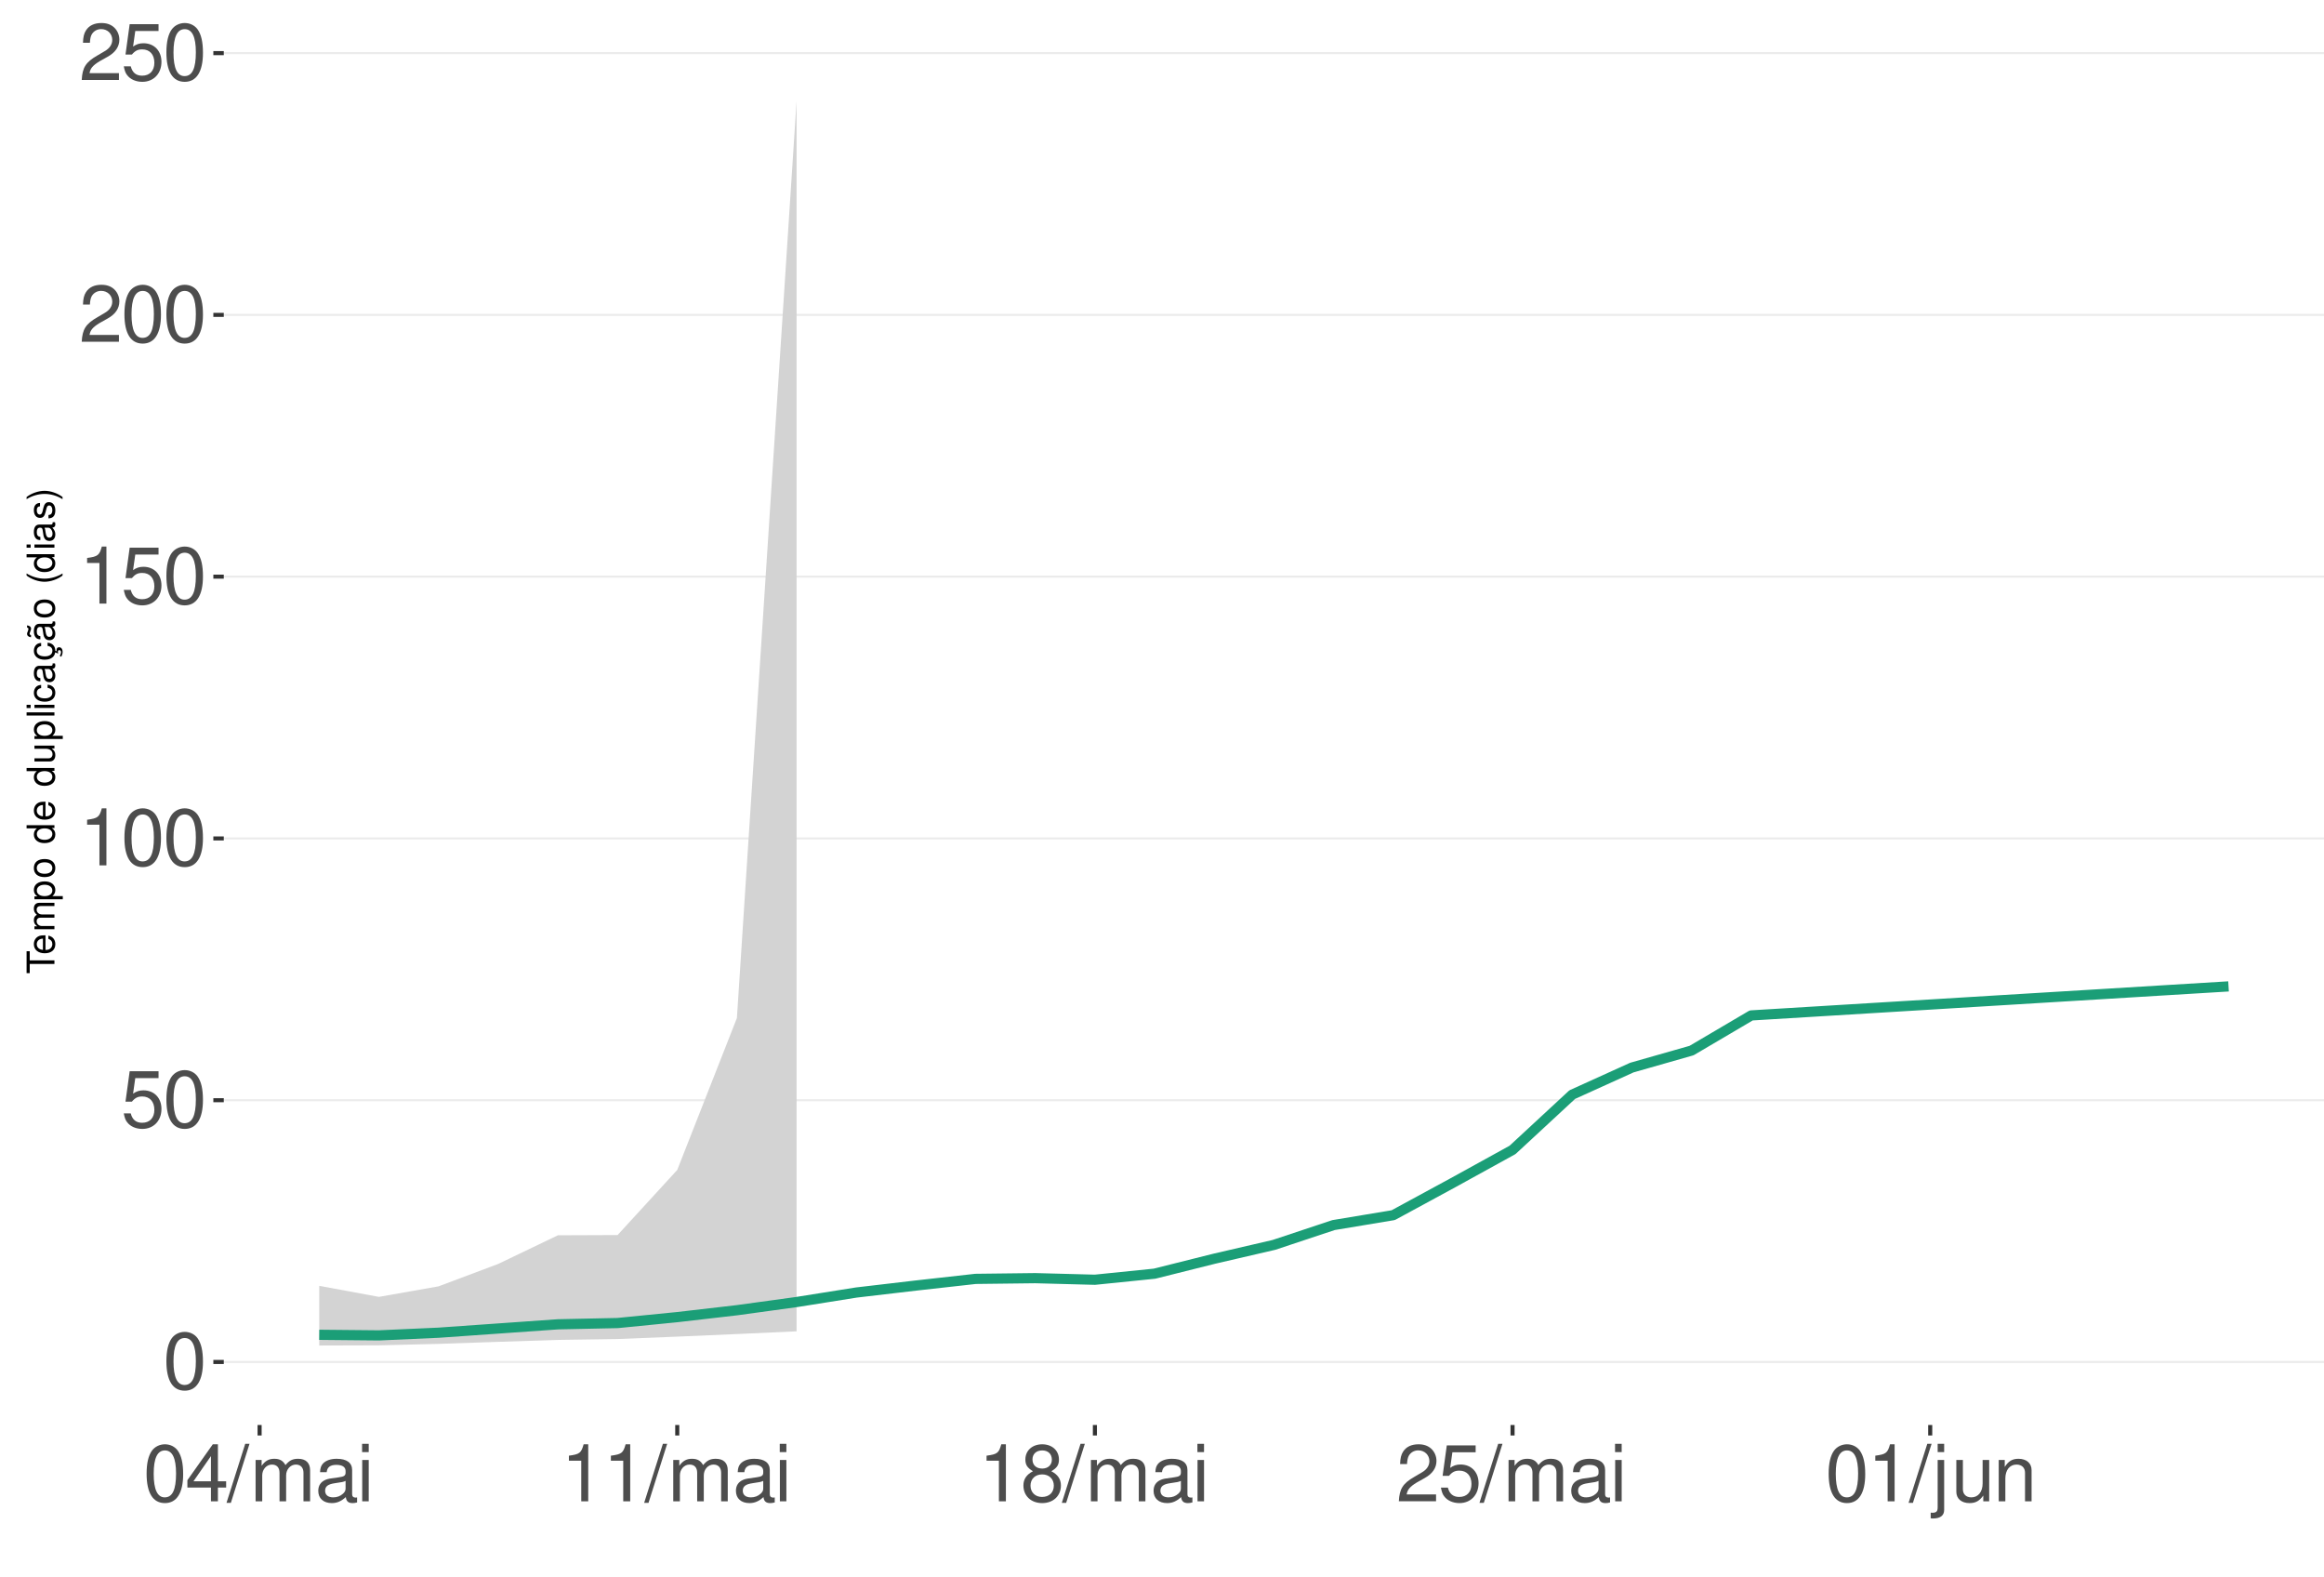
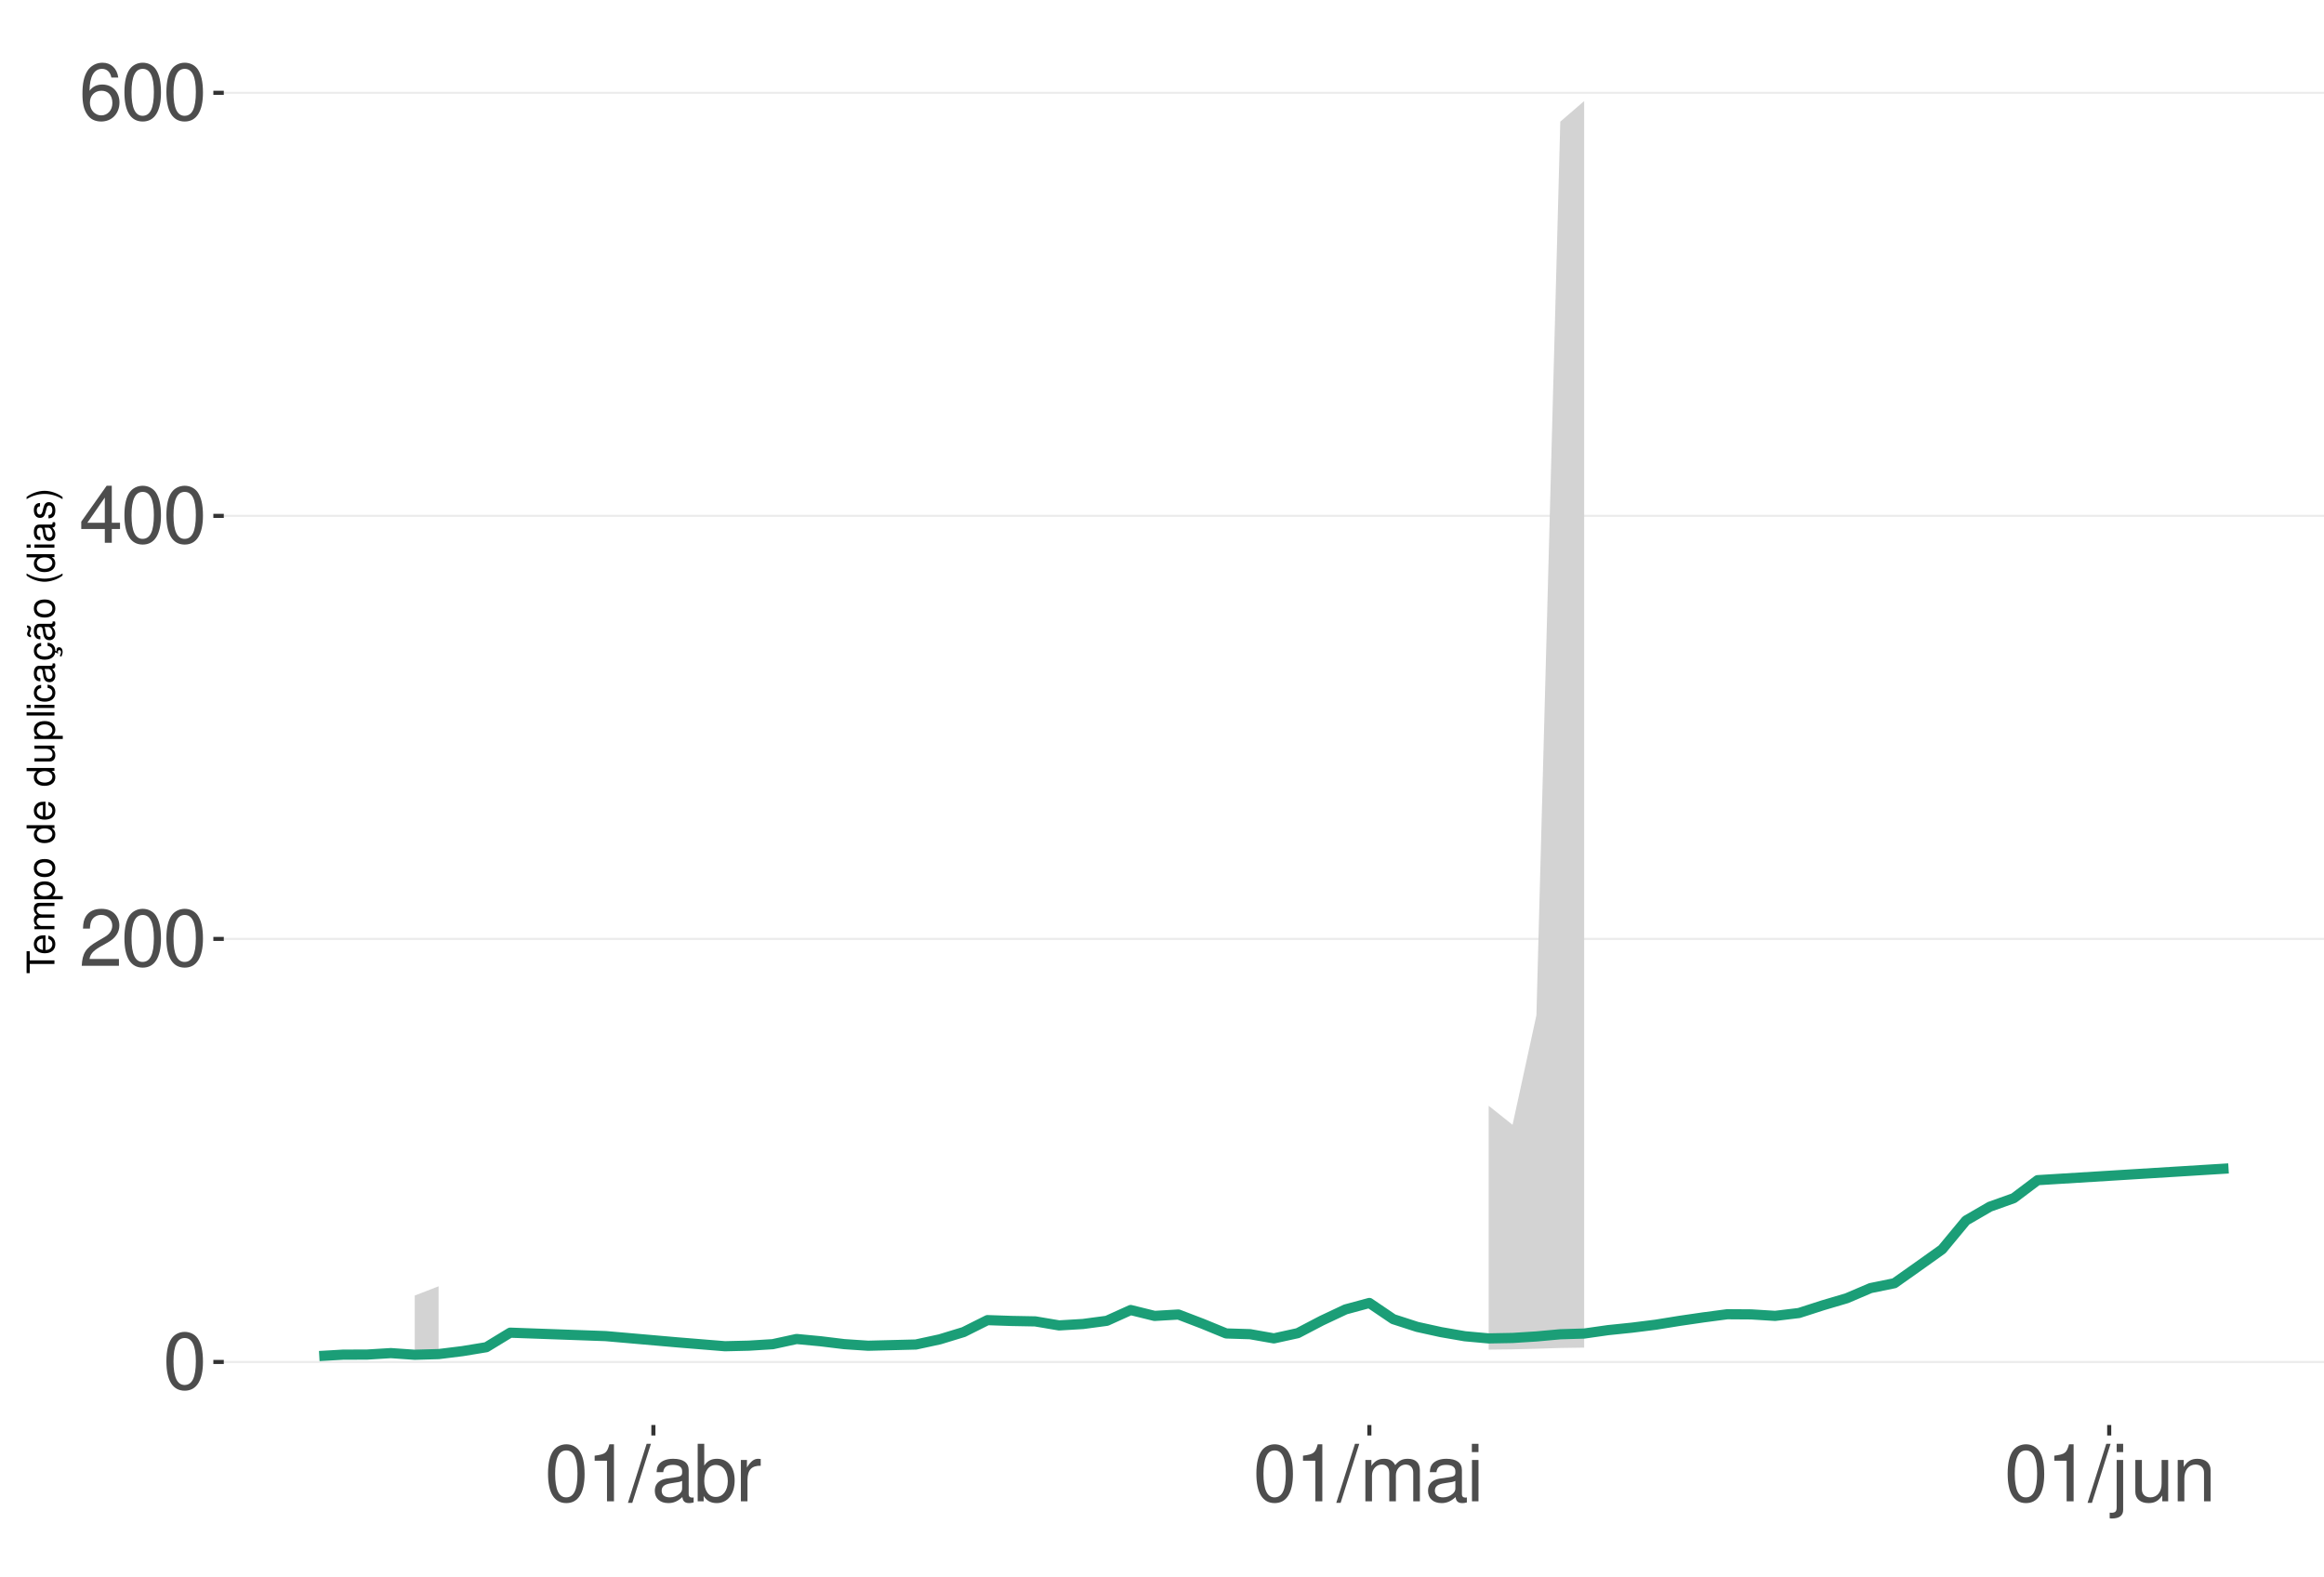
<svg xmlns="http://www.w3.org/2000/svg" xmlns:xlink="http://www.w3.org/1999/xlink" width="609pt" height="413pt" viewBox="0 0 609 413" version="1.1">
  <defs>
    <g>
      <symbol overflow="visible" id="glyph0-0">
        <path style="stroke:none;" d="" />
      </symbol>
      <symbol overflow="visible" id="glyph0-1">
        <path style="stroke:none;" d="M 5.688 -14.938 C 4.312 -14.938 3.078 -14.312 2.312 -13.297 C 1.359 -11.984 0.891 -10 0.891 -7.234 C 0.891 -2.188 2.547 0.469 5.688 0.469 C 8.781 0.469 10.469 -2.188 10.469 -7.109 C 10.469 -10 10.016 -11.938 9.047 -13.297 C 8.281 -14.328 7.062 -14.938 5.688 -14.938 Z M 5.688 -13.328 C 7.641 -13.328 8.609 -11.312 8.609 -7.266 C 8.609 -3.016 7.656 -1.031 5.641 -1.031 C 3.719 -1.031 2.75 -3.094 2.75 -7.203 C 2.75 -11.312 3.719 -13.328 5.688 -13.328 Z M 5.688 -13.328 " />
      </symbol>
      <symbol overflow="visible" id="glyph0-2">
-         <path style="stroke:none;" d="M 9.828 -14.641 L 2.266 -14.641 L 1.172 -6.672 L 2.844 -6.672 C 3.703 -7.688 4.406 -8.031 5.562 -8.031 C 7.516 -8.031 8.734 -6.688 8.734 -4.531 C 8.734 -2.422 7.516 -1.141 5.531 -1.141 C 3.953 -1.141 2.969 -1.938 2.547 -3.594 L 0.719 -3.594 C 0.969 -2.391 1.172 -1.812 1.609 -1.281 C 2.438 -0.172 3.922 0.469 5.578 0.469 C 8.531 0.469 10.594 -1.672 10.594 -4.766 C 10.594 -7.656 8.672 -9.641 5.859 -9.641 C 4.828 -9.641 4 -9.375 3.156 -8.766 L 3.734 -12.844 L 9.828 -12.844 Z M 9.828 -14.641 " />
+         <path style="stroke:none;" d="M 10.453 -1.797 L 2.75 -1.797 C 2.938 -3.031 3.594 -3.828 5.391 -4.922 L 7.453 -6.078 C 9.5 -7.203 10.562 -8.734 10.562 -10.578 C 10.562 -11.812 10.062 -12.969 9.188 -13.781 C 8.328 -14.562 7.25 -14.938 5.859 -14.938 C 4 -14.938 2.625 -14.281 1.812 -13 C 1.297 -12.203 1.078 -11.281 1.031 -9.766 L 2.844 -9.766 C 2.906 -10.781 3.031 -11.375 3.281 -11.875 C 3.766 -12.781 4.703 -13.344 5.797 -13.344 C 7.453 -13.344 8.703 -12.141 8.703 -10.531 C 8.703 -9.344 8.016 -8.297 6.719 -7.562 L 4.812 -6.438 C 1.75 -4.688 0.875 -3.281 0.703 -0.016 L 10.453 -0.016 Z M 10.453 -1.797 " />
      </symbol>
      <symbol overflow="visible" id="glyph0-3">
+         <path style="stroke:none;" d="M 6.75 -3.609 L 6.75 0 L 8.578 0 L 8.578 -3.609 L 10.734 -3.609 L 10.734 -5.25 L 8.578 -5.25 L 8.578 -14.938 L 7.234 -14.938 L 0.578 -5.531 L 0.578 -3.609 Z M 6.75 -5.25 L 2.172 -5.25 L 6.75 -11.844 Z M 6.75 -5.25 " />
+       </symbol>
+       <symbol overflow="visible" id="glyph0-4">
+         <path style="stroke:none;" d="M 10.281 -11.047 C 9.938 -13.484 8.359 -14.938 6.141 -14.938 C 4.531 -14.938 3.078 -14.156 2.203 -12.812 C 1.281 -11.344 0.891 -9.516 0.891 -6.812 C 0.891 -4.297 1.234 -2.703 2.125 -1.391 C 2.906 -0.172 4.188 0.469 5.797 0.469 C 8.594 0.469 10.594 -1.609 10.594 -4.531 C 10.594 -7.266 8.734 -9.219 6.109 -9.219 C 4.672 -9.219 3.531 -8.672 2.75 -7.578 C 2.766 -11.281 3.922 -13.328 6.016 -13.328 C 7.297 -13.328 8.188 -12.5 8.469 -11.047 Z M 5.891 -7.594 C 7.641 -7.594 8.734 -6.359 8.734 -4.375 C 8.734 -2.5 7.5 -1.141 5.828 -1.141 C 4.125 -1.141 2.844 -2.562 2.844 -4.469 C 2.844 -6.328 4.094 -7.594 5.891 -7.594 Z M 5.891 -7.594 " />
+       </symbol>
+       <symbol overflow="visible" id="glyph0-5">
        <path style="stroke:none;" d="M 5.344 -10.641 L 5.344 0 L 7.172 0 L 7.172 -14.938 L 5.969 -14.938 C 5.328 -12.641 4.922 -12.328 2.109 -11.953 L 2.109 -10.641 Z M 5.344 -10.641 " />
-       </symbol>
-       <symbol overflow="visible" id="glyph0-4">
-         <path style="stroke:none;" d="M 10.453 -1.797 L 2.75 -1.797 C 2.938 -3.031 3.594 -3.828 5.391 -4.922 L 7.453 -6.078 C 9.5 -7.203 10.562 -8.734 10.562 -10.578 C 10.562 -11.812 10.062 -12.969 9.188 -13.781 C 8.328 -14.562 7.25 -14.938 5.859 -14.938 C 4 -14.938 2.625 -14.281 1.812 -13 C 1.297 -12.203 1.078 -11.281 1.031 -9.766 L 2.844 -9.766 C 2.906 -10.781 3.031 -11.375 3.281 -11.875 C 3.766 -12.781 4.703 -13.344 5.797 -13.344 C 7.453 -13.344 8.703 -12.141 8.703 -10.531 C 8.703 -9.344 8.016 -8.297 6.719 -7.562 L 4.812 -6.438 C 1.75 -4.688 0.875 -3.281 0.703 -0.016 L 10.453 -0.016 Z M 10.453 -1.797 " />
-       </symbol>
-       <symbol overflow="visible" id="glyph0-5">
-         <path style="stroke:none;" d="M 6.75 -3.609 L 6.75 0 L 8.578 0 L 8.578 -3.609 L 10.734 -3.609 L 10.734 -5.25 L 8.578 -5.25 L 8.578 -14.938 L 7.234 -14.938 L 0.578 -5.531 L 0.578 -3.609 Z M 6.75 -5.25 L 2.172 -5.25 L 6.75 -11.844 Z M 6.75 -5.25 " />
      </symbol>
      <symbol overflow="visible" id="glyph0-6">
        <path style="stroke:none;" d="M 4.734 -15.062 L -0.172 0.406 L 0.969 0.406 L 5.859 -15.062 Z M 4.734 -15.062 " />
      </symbol>
      <symbol overflow="visible" id="glyph0-7">
+         <path style="stroke:none;" d="M 11.047 -1.016 C 10.859 -0.969 10.781 -0.969 10.672 -0.969 C 10.078 -0.969 9.75 -1.281 9.75 -1.812 L 9.75 -8.188 C 9.75 -10.094 8.344 -11.141 5.688 -11.141 C 4.094 -11.141 2.828 -10.672 2.094 -9.875 C 1.594 -9.312 1.391 -8.703 1.344 -7.625 L 3.078 -7.625 C 3.219 -8.938 4 -9.547 5.625 -9.547 C 7.188 -9.547 8.031 -8.969 8.031 -7.938 L 8.031 -7.484 C 8.016 -6.734 7.641 -6.469 6.234 -6.281 C 3.797 -5.969 3.422 -5.891 2.766 -5.625 C 1.516 -5.078 0.875 -4.125 0.875 -2.734 C 0.875 -0.766 2.234 0.469 4.422 0.469 C 5.781 0.469 6.875 0 8.094 -1.109 C 8.219 0 8.766 0.469 9.875 0.469 C 10.25 0.469 10.469 0.438 11.047 0.297 Z M 8.031 -3.406 C 8.031 -2.828 7.875 -2.484 7.359 -2 C 6.656 -1.359 5.797 -1.031 4.797 -1.031 C 3.453 -1.031 2.672 -1.672 2.672 -2.766 C 2.672 -3.906 3.406 -4.484 5.266 -4.75 C 7.109 -5 7.453 -5.078 8.031 -5.344 Z M 8.031 -3.406 " />
+       </symbol>
+       <symbol overflow="visible" id="glyph0-8">
+         <path style="stroke:none;" d="M 1.109 -15.062 L 1.109 0 L 2.672 0 L 2.672 -1.391 C 3.484 -0.125 4.578 0.469 6.094 0.469 C 8.938 0.469 10.797 -1.859 10.797 -5.453 C 10.797 -8.969 9.047 -11.141 6.172 -11.141 C 4.688 -11.141 3.641 -10.578 2.828 -9.359 L 2.828 -15.062 Z M 5.844 -9.516 C 7.766 -9.516 9 -7.844 9 -5.266 C 9 -2.812 7.719 -1.141 5.844 -1.141 C 4 -1.141 2.828 -2.781 2.828 -5.328 C 2.828 -7.875 4 -9.516 5.844 -9.516 Z M 5.844 -9.516 " />
+       </symbol>
+       <symbol overflow="visible" id="glyph0-9">
+         <path style="stroke:none;" d="M 1.422 -10.828 L 1.422 0 L 3.156 0 L 3.156 -5.625 C 3.188 -8.219 4.25 -9.375 6.625 -9.312 L 6.625 -11.078 C 6.344 -11.109 6.172 -11.141 5.969 -11.141 C 4.859 -11.141 4 -10.469 3.016 -8.859 L 3.016 -10.828 Z M 1.422 -10.828 " />
+       </symbol>
+       <symbol overflow="visible" id="glyph0-10">
        <path style="stroke:none;" d="M 1.453 -10.828 L 1.453 0 L 3.188 0 L 3.188 -6.797 C 3.188 -8.359 4.312 -9.625 5.719 -9.625 C 7 -9.625 7.719 -8.844 7.719 -7.453 L 7.719 0 L 9.453 0 L 9.453 -6.797 C 9.453 -8.359 10.594 -9.625 12 -9.625 C 13.266 -9.625 14 -8.812 14 -7.453 L 14 0 L 15.734 0 L 15.734 -8.125 C 15.734 -10.062 14.625 -11.141 12.594 -11.141 C 11.156 -11.141 10.281 -10.703 9.281 -9.484 C 8.641 -10.641 7.766 -11.141 6.359 -11.141 C 4.922 -11.141 3.953 -10.594 3.031 -9.297 L 3.031 -10.828 Z M 1.453 -10.828 " />
      </symbol>
-       <symbol overflow="visible" id="glyph0-8">
-         <path style="stroke:none;" d="M 11.047 -1.016 C 10.859 -0.969 10.781 -0.969 10.672 -0.969 C 10.078 -0.969 9.75 -1.281 9.75 -1.812 L 9.75 -8.188 C 9.75 -10.094 8.344 -11.141 5.688 -11.141 C 4.094 -11.141 2.828 -10.672 2.094 -9.875 C 1.594 -9.312 1.391 -8.703 1.344 -7.625 L 3.078 -7.625 C 3.219 -8.938 4 -9.547 5.625 -9.547 C 7.188 -9.547 8.031 -8.969 8.031 -7.938 L 8.031 -7.484 C 8.016 -6.734 7.641 -6.469 6.234 -6.281 C 3.797 -5.969 3.422 -5.891 2.766 -5.625 C 1.516 -5.078 0.875 -4.125 0.875 -2.734 C 0.875 -0.766 2.234 0.469 4.422 0.469 C 5.781 0.469 6.875 0 8.094 -1.109 C 8.219 0 8.766 0.469 9.875 0.469 C 10.25 0.469 10.469 0.438 11.047 0.297 Z M 8.031 -3.406 C 8.031 -2.828 7.875 -2.484 7.359 -2 C 6.656 -1.359 5.797 -1.031 4.797 -1.031 C 3.453 -1.031 2.672 -1.672 2.672 -2.766 C 2.672 -3.906 3.406 -4.484 5.266 -4.75 C 7.109 -5 7.453 -5.078 8.031 -5.344 Z M 8.031 -3.406 " />
-       </symbol>
-       <symbol overflow="visible" id="glyph0-9">
+       <symbol overflow="visible" id="glyph0-11">
        <path style="stroke:none;" d="M 3.094 -10.828 L 1.391 -10.828 L 1.391 0 L 3.094 0 Z M 3.094 -15.062 L 1.359 -15.062 L 1.359 -12.891 L 3.094 -12.891 Z M 3.094 -15.062 " />
      </symbol>
-       <symbol overflow="visible" id="glyph0-10">
-         <path style="stroke:none;" d="M 8.078 -7.875 C 9.609 -8.797 10.078 -9.547 10.078 -10.953 C 10.078 -13.297 8.281 -14.938 5.688 -14.938 C 3.094 -14.938 1.281 -13.297 1.281 -10.969 C 1.281 -9.547 1.75 -8.812 3.266 -7.875 C 1.594 -7.016 0.766 -5.797 0.766 -4.156 C 0.766 -1.422 2.766 0.469 5.688 0.469 C 8.578 0.469 10.594 -1.422 10.594 -4.156 C 10.594 -5.797 9.766 -7.016 8.078 -7.875 Z M 5.688 -13.328 C 7.234 -13.328 8.219 -12.391 8.219 -10.906 C 8.219 -9.5 7.203 -8.578 5.688 -8.578 C 4.125 -8.578 3.141 -9.5 3.141 -10.953 C 3.141 -12.391 4.125 -13.328 5.688 -13.328 Z M 5.688 -7.047 C 7.5 -7.047 8.734 -5.844 8.734 -4.109 C 8.734 -2.312 7.516 -1.141 5.641 -1.141 C 3.859 -1.141 2.625 -2.359 2.625 -4.094 C 2.625 -5.859 3.844 -7.047 5.688 -7.047 Z M 5.688 -7.047 " />
-       </symbol>
-       <symbol overflow="visible" id="glyph0-11">
+       <symbol overflow="visible" id="glyph0-12">
        <path style="stroke:none;" d="M 1.453 -10.828 L 1.453 1.562 C 1.453 2.641 1.109 3 0.047 3 C -0.078 3 -0.141 3 -0.375 2.969 L -0.375 4.438 C -0.172 4.484 -0.062 4.5 0.203 4.5 C 2.141 4.5 3.156 3.734 3.156 2.25 L 3.156 -10.828 Z M 3.156 -15.062 L 1.453 -15.062 L 1.453 -12.891 L 3.156 -12.891 Z M 3.156 -15.062 " />
      </symbol>
-       <symbol overflow="visible" id="glyph0-12">
+       <symbol overflow="visible" id="glyph0-13">
        <path style="stroke:none;" d="M 9.953 0 L 9.953 -10.828 L 8.234 -10.828 L 8.234 -4.688 C 8.234 -2.484 7.078 -1.031 5.281 -1.031 C 3.922 -1.031 3.062 -1.859 3.062 -3.156 L 3.062 -10.828 L 1.344 -10.828 L 1.344 -2.484 C 1.344 -0.688 2.688 0.469 4.797 0.469 C 6.375 0.469 7.391 -0.078 8.406 -1.516 L 8.406 0 Z M 9.953 0 " />
      </symbol>
-       <symbol overflow="visible" id="glyph0-13">
+       <symbol overflow="visible" id="glyph0-14">
        <path style="stroke:none;" d="M 1.453 -10.828 L 1.453 0 L 3.188 0 L 3.188 -5.969 C 3.188 -8.188 4.344 -9.625 6.109 -9.625 C 7.484 -9.625 8.344 -8.797 8.344 -7.5 L 8.344 0 L 10.062 0 L 10.062 -8.188 C 10.062 -9.984 8.719 -11.141 6.625 -11.141 C 5.016 -11.141 3.984 -10.516 3.031 -9 L 3.031 -10.828 Z M 1.453 -10.828 " />
      </symbol>
      <symbol overflow="visible" id="glyph1-0">
        <path style="stroke:none;" d="" />
      </symbol>
      <symbol overflow="visible" id="glyph1-1">
        <path style="stroke:none;" d="M -6.469 -3.547 L -6.469 -5.938 L -7.297 -5.938 L -7.297 -0.203 L -6.469 -0.203 L -6.469 -2.609 L 0 -2.609 L 0 -3.547 Z M -6.469 -3.547 " />
      </symbol>
      <symbol overflow="visible" id="glyph1-2">
        <path style="stroke:none;" d="M -2.344 -5.125 C -3.141 -5.125 -3.625 -5.062 -4.016 -4.922 C -4.875 -4.578 -5.391 -3.781 -5.391 -2.797 C -5.391 -1.344 -4.281 -0.406 -2.547 -0.406 C -0.812 -0.406 0.234 -1.297 0.234 -2.781 C 0.234 -3.984 -0.453 -4.812 -1.594 -5.016 L -1.594 -4.188 C -0.906 -3.953 -0.547 -3.484 -0.547 -2.812 C -0.547 -2.281 -0.781 -1.828 -1.219 -1.547 C -1.516 -1.344 -1.812 -1.281 -2.344 -1.266 Z M -3.016 -1.297 C -3.984 -1.359 -4.625 -1.953 -4.625 -2.797 C -4.625 -3.641 -3.953 -4.234 -3.016 -4.234 Z M -3.016 -1.297 " />
      </symbol>
      <symbol overflow="visible" id="glyph1-3">
        <path style="stroke:none;" d="M -5.234 -0.703 L 0 -0.703 L 0 -1.547 L -3.297 -1.547 C -4.047 -1.547 -4.656 -2.094 -4.656 -2.766 C -4.656 -3.391 -4.281 -3.734 -3.609 -3.734 L 0 -3.734 L 0 -4.578 L -3.297 -4.578 C -4.047 -4.578 -4.656 -5.125 -4.656 -5.812 C -4.656 -6.422 -4.266 -6.781 -3.609 -6.781 L 0 -6.781 L 0 -7.625 L -3.938 -7.625 C -4.875 -7.625 -5.391 -7.078 -5.391 -6.094 C -5.391 -5.406 -5.188 -4.984 -4.594 -4.484 C -5.156 -4.188 -5.391 -3.766 -5.391 -3.078 C -5.391 -2.375 -5.125 -1.906 -4.5 -1.469 L -5.234 -1.469 Z M -5.234 -0.703 " />
      </symbol>
      <symbol overflow="visible" id="glyph1-4">
        <path style="stroke:none;" d="M 2.188 -0.547 L 2.188 -1.375 L -0.547 -1.375 C -0.016 -1.812 0.234 -2.312 0.234 -2.984 C 0.234 -4.344 -0.859 -5.234 -2.531 -5.234 C -4.297 -5.234 -5.391 -4.375 -5.391 -2.984 C -5.391 -2.266 -5.062 -1.703 -4.453 -1.312 L -5.234 -1.312 L -5.234 -0.547 Z M -4.609 -2.844 C -4.609 -3.766 -3.797 -4.359 -2.547 -4.359 C -1.359 -4.359 -0.547 -3.75 -0.547 -2.844 C -0.547 -1.953 -1.344 -1.375 -2.578 -1.375 C -3.812 -1.375 -4.609 -1.953 -4.609 -2.844 Z M -4.609 -2.844 " />
      </symbol>
      <symbol overflow="visible" id="glyph1-5">
        <path style="stroke:none;" d="M -5.391 -2.719 C -5.391 -1.234 -4.344 -0.359 -2.578 -0.359 C -0.812 -0.359 0.234 -1.234 0.234 -2.734 C 0.234 -4.203 -0.812 -5.094 -2.547 -5.094 C -4.359 -5.094 -5.391 -4.234 -5.391 -2.719 Z M -4.625 -2.734 C -4.625 -3.672 -3.844 -4.234 -2.547 -4.234 C -1.312 -4.234 -0.547 -3.656 -0.547 -2.734 C -0.547 -1.797 -1.312 -1.234 -2.578 -1.234 C -3.844 -1.234 -4.625 -1.797 -4.625 -2.734 Z M -4.625 -2.734 " />
      </symbol>
      <symbol overflow="visible" id="glyph1-6">
        <path style="stroke:none;" d="" />
      </symbol>
      <symbol overflow="visible" id="glyph1-7">
        <path style="stroke:none;" d="M -7.297 -4.953 L -7.297 -4.125 L -4.578 -4.125 C -5.109 -3.766 -5.391 -3.203 -5.391 -2.516 C -5.391 -1.156 -4.297 -0.266 -2.625 -0.266 C -0.859 -0.266 0.234 -1.125 0.234 -2.547 C 0.234 -3.266 -0.047 -3.766 -0.688 -4.203 L 0 -4.203 L 0 -4.953 Z M -4.609 -2.656 C -4.609 -3.547 -3.812 -4.125 -2.562 -4.125 C -1.344 -4.125 -0.547 -3.547 -0.547 -2.656 C -0.547 -1.734 -1.359 -1.125 -2.578 -1.125 C -3.797 -1.125 -4.609 -1.734 -4.609 -2.656 Z M -4.609 -2.656 " />
      </symbol>
      <symbol overflow="visible" id="glyph1-8">
        <path style="stroke:none;" d="M 0 -4.812 L -5.234 -4.812 L -5.234 -3.984 L -2.266 -3.984 C -1.203 -3.984 -0.5 -3.438 -0.5 -2.562 C -0.5 -1.906 -0.906 -1.484 -1.531 -1.484 L -5.234 -1.484 L -5.234 -0.656 L -1.203 -0.656 C -0.328 -0.656 0.234 -1.297 0.234 -2.312 C 0.234 -3.094 -0.047 -3.578 -0.734 -4.062 L 0 -4.062 Z M 0 -4.812 " />
      </symbol>
      <symbol overflow="visible" id="glyph1-9">
        <path style="stroke:none;" d="M -7.297 -1.516 L -7.297 -0.688 L 0 -0.688 L 0 -1.516 Z M -7.297 -1.516 " />
      </symbol>
      <symbol overflow="visible" id="glyph1-10">
        <path style="stroke:none;" d="M -5.234 -1.5 L -5.234 -0.672 L 0 -0.672 L 0 -1.5 Z M -7.297 -1.5 L -7.297 -0.656 L -6.234 -0.656 L -6.234 -1.5 Z M -7.297 -1.5 " />
      </symbol>
      <symbol overflow="visible" id="glyph1-11">
        <path style="stroke:none;" d="M -3.484 -4.703 C -3.984 -4.672 -4.312 -4.562 -4.609 -4.359 C -5.094 -4 -5.391 -3.375 -5.391 -2.641 C -5.391 -1.219 -4.266 -0.312 -2.531 -0.312 C -0.844 -0.312 0.234 -1.203 0.234 -2.625 C 0.234 -3.875 -0.516 -4.672 -1.797 -4.766 L -1.797 -3.938 C -0.953 -3.797 -0.547 -3.359 -0.547 -2.656 C -0.547 -1.734 -1.297 -1.188 -2.531 -1.188 C -3.844 -1.188 -4.625 -1.719 -4.625 -2.625 C -4.625 -3.328 -4.203 -3.766 -3.484 -3.875 Z M -3.484 -4.703 " />
      </symbol>
      <symbol overflow="visible" id="glyph1-12">
        <path style="stroke:none;" d="M -0.484 -5.344 C -0.469 -5.266 -0.469 -5.219 -0.469 -5.172 C -0.469 -4.875 -0.625 -4.719 -0.875 -4.719 L -3.953 -4.719 C -4.891 -4.719 -5.391 -4.047 -5.391 -2.75 C -5.391 -1.984 -5.172 -1.375 -4.781 -1.016 C -4.516 -0.766 -4.203 -0.672 -3.688 -0.656 L -3.688 -1.484 C -4.328 -1.562 -4.625 -1.938 -4.625 -2.719 C -4.625 -3.484 -4.344 -3.891 -3.844 -3.891 L -3.625 -3.891 C -3.266 -3.875 -3.125 -3.703 -3.047 -3.016 C -2.891 -1.844 -2.844 -1.656 -2.719 -1.344 C -2.453 -0.734 -2 -0.422 -1.312 -0.422 C -0.375 -0.422 0.234 -1.078 0.234 -2.141 C 0.234 -2.797 0 -3.328 -0.547 -3.922 C 0 -3.984 0.234 -4.234 0.234 -4.781 C 0.234 -4.953 0.203 -5.062 0.141 -5.344 Z M -1.656 -3.891 C -1.375 -3.891 -1.203 -3.812 -0.969 -3.562 C -0.656 -3.219 -0.5 -2.812 -0.5 -2.312 C -0.5 -1.672 -0.812 -1.297 -1.344 -1.297 C -1.891 -1.297 -2.172 -1.656 -2.297 -2.547 C -2.422 -3.438 -2.453 -3.609 -2.594 -3.891 Z M -1.656 -3.891 " />
      </symbol>
      <symbol overflow="visible" id="glyph1-13">
        <path style="stroke:none;" d="M 0.234 -2.641 C 0.234 -3.875 -0.547 -4.703 -1.797 -4.766 L -1.797 -3.938 C -0.953 -3.797 -0.531 -3.359 -0.531 -2.656 C -0.531 -1.734 -1.281 -1.188 -2.516 -1.188 C -3.844 -1.188 -4.625 -1.719 -4.625 -2.625 C -4.625 -3.328 -4.203 -3.766 -3.484 -3.875 L -3.484 -4.703 C -3.984 -4.672 -4.312 -4.562 -4.609 -4.359 C -5.094 -4 -5.391 -3.375 -5.391 -2.641 C -5.391 -1.219 -4.266 -0.312 -2.531 -0.312 C -1.469 -0.312 -0.625 -0.672 -0.156 -1.312 C 0.047 -1.594 0.125 -1.812 0.203 -2.25 L 0.922 -1.938 L 0.984 -2.062 C 0.938 -2.188 0.906 -2.25 0.906 -2.375 C 0.906 -2.656 1.047 -2.828 1.281 -2.828 C 1.547 -2.828 1.734 -2.594 1.734 -2.297 C 1.734 -2.031 1.672 -1.844 1.438 -1.406 L 1.406 -1.312 L 1.812 -1.094 C 2.078 -1.75 2.141 -1.953 2.141 -2.344 C 2.141 -3.109 1.781 -3.578 1.203 -3.578 C 0.781 -3.578 0.547 -3.297 0.547 -2.797 C 0.547 -2.703 0.547 -2.641 0.562 -2.516 Z M 0.234 -2.641 " />
      </symbol>
      <symbol overflow="visible" id="glyph1-14">
        <path style="stroke:none;" d="M -0.484 -5.344 C -0.469 -5.266 -0.469 -5.219 -0.469 -5.172 C -0.469 -4.875 -0.625 -4.719 -0.875 -4.719 L -3.953 -4.719 C -4.891 -4.719 -5.391 -4.047 -5.391 -2.75 C -5.391 -1.984 -5.172 -1.375 -4.781 -1.016 C -4.516 -0.766 -4.203 -0.672 -3.688 -0.656 L -3.688 -1.484 C -4.328 -1.562 -4.625 -1.938 -4.625 -2.719 C -4.625 -3.484 -4.344 -3.891 -3.844 -3.891 L -3.625 -3.891 C -3.266 -3.875 -3.125 -3.703 -3.047 -3.016 C -2.891 -1.844 -2.844 -1.656 -2.719 -1.344 C -2.453 -0.734 -2 -0.422 -1.312 -0.422 C -0.375 -0.422 0.234 -1.078 0.234 -2.141 C 0.234 -2.797 0 -3.328 -0.547 -3.922 C 0 -3.984 0.234 -4.234 0.234 -4.781 C 0.234 -4.953 0.203 -5.062 0.141 -5.344 Z M -1.656 -3.891 C -1.375 -3.891 -1.203 -3.812 -0.969 -3.562 C -0.656 -3.219 -0.5 -2.812 -0.5 -2.312 C -0.5 -1.672 -0.812 -1.297 -1.344 -1.297 C -1.891 -1.297 -2.172 -1.656 -2.297 -2.547 C -2.422 -3.438 -2.453 -3.609 -2.594 -3.891 Z M -7.172 -3.75 C -6.922 -3.672 -6.812 -3.547 -6.812 -3.375 C -6.812 -3.25 -6.875 -2.984 -6.984 -2.734 C -7.156 -2.312 -7.172 -2.25 -7.172 -2.047 C -7.172 -1.594 -6.797 -1.297 -6.141 -1.188 L -6.141 -1.766 C -6.375 -1.812 -6.5 -1.938 -6.5 -2.094 C -6.5 -2.203 -6.469 -2.344 -6.375 -2.578 C -6.156 -3.156 -6.125 -3.234 -6.125 -3.438 C -6.125 -3.922 -6.484 -4.219 -7.172 -4.312 Z M -7.172 -3.75 " />
      </symbol>
      <symbol overflow="visible" id="glyph1-15">
        <path style="stroke:none;" d="M -7.297 -2.359 C -5.984 -1.359 -4.156 -0.734 -2.594 -0.734 C -1.016 -0.734 0.812 -1.359 2.125 -2.359 L 2.125 -2.906 C 0.688 -2.031 -0.984 -1.547 -2.594 -1.547 C -4.188 -1.547 -5.875 -2.031 -7.297 -2.906 Z M -7.297 -2.359 " />
      </symbol>
      <symbol overflow="visible" id="glyph1-16">
        <path style="stroke:none;" d="M -3.781 -4.375 C -4.812 -4.375 -5.391 -3.688 -5.391 -2.484 C -5.391 -1.266 -4.766 -0.469 -3.797 -0.469 C -2.969 -0.469 -2.578 -0.891 -2.281 -2.125 L -2.094 -2.906 C -1.953 -3.484 -1.734 -3.719 -1.375 -3.719 C -0.875 -3.719 -0.547 -3.234 -0.547 -2.5 C -0.547 -2.047 -0.672 -1.672 -0.891 -1.453 C -1.047 -1.328 -1.188 -1.266 -1.562 -1.219 L -1.562 -0.344 C -0.344 -0.375 0.234 -1.062 0.234 -2.438 C 0.234 -3.75 -0.422 -4.594 -1.438 -4.594 C -2.203 -4.594 -2.641 -4.156 -2.891 -3.109 L -3.078 -2.312 C -3.234 -1.625 -3.453 -1.344 -3.828 -1.344 C -4.312 -1.344 -4.625 -1.766 -4.625 -2.453 C -4.625 -3.125 -4.328 -3.484 -3.781 -3.5 Z M -3.781 -4.375 " />
      </symbol>
      <symbol overflow="visible" id="glyph1-17">
        <path style="stroke:none;" d="M 2.125 -0.938 C 0.812 -1.938 -1.016 -2.562 -2.578 -2.562 C -4.156 -2.562 -5.984 -1.938 -7.297 -0.938 L -7.297 -0.375 C -5.859 -1.266 -4.188 -1.75 -2.578 -1.75 C -0.984 -1.75 0.703 -1.266 2.125 -0.375 Z M 2.125 -0.938 " />
      </symbol>
    </g>
    <clipPath id="clip1">
      <path d="M 58.645 9.961 L 609 9.961 L 609 373.328 L 58.645 373.328 Z M 58.645 9.961 " />
    </clipPath>
    <clipPath id="clip2">
      <path d="M 58.645 356 L 609 356 L 609 358 L 58.645 358 Z M 58.645 356 " />
    </clipPath>
    <clipPath id="clip3">
-       <path d="M 58.645 287 L 609 287 L 609 289 L 58.645 289 Z M 58.645 287 " />
+       <path d="M 58.645 245 L 609 245 L 609 247 L 58.645 247 Z M 58.645 245 " />
    </clipPath>
    <clipPath id="clip4">
-       <path d="M 58.645 219 L 609 219 L 609 220 L 58.645 220 Z M 58.645 219 " />
+       <path d="M 58.645 134 L 609 134 L 609 136 L 58.645 136 Z M 58.645 134 " />
    </clipPath>
    <clipPath id="clip5">
-       <path d="M 58.645 150 L 609 150 L 609 152 L 58.645 152 Z M 58.645 150 " />
-     </clipPath>
-     <clipPath id="clip6">
-       <path d="M 58.645 82 L 609 82 L 609 83 L 58.645 83 Z M 58.645 82 " />
-     </clipPath>
-     <clipPath id="clip7">
-       <path d="M 58.645 13 L 609 13 L 609 15 L 58.645 15 Z M 58.645 13 " />
+       <path d="M 58.645 24 L 609 24 L 609 25 L 58.645 25 Z M 58.645 24 " />
    </clipPath>
  </defs>
  <g id="surface203">
    <rect x="0" y="0" width="609" height="413" style="fill:rgb(100%,100%,100%);fill-opacity:1;stroke:none;" />
    <rect x="0" y="0" width="609" height="413" style="fill:rgb(100%,100%,100%);fill-opacity:1;stroke:none;" />
    <path style="fill:none;stroke-width:1.067;stroke-linecap:round;stroke-linejoin:round;stroke:rgb(100%,100%,100%);stroke-opacity:1;stroke-miterlimit:10;" d="M 0 413 L 609 413 L 609 0 L 0 0 Z M 0 413 " />
    <g clip-path="url(#clip1)" clip-rule="nonzero">
      <path style=" stroke:none;fill-rule:nonzero;fill:rgb(100%,100%,100%);fill-opacity:1;" d="M 58.645 373.328 L 609 373.328 L 609 9.961 L 58.645 9.961 Z M 58.645 373.328 " />
    </g>
    <g clip-path="url(#clip2)" clip-rule="nonzero">
      <path style="fill:none;stroke-width:0.533;stroke-linecap:butt;stroke-linejoin:round;stroke:rgb(92.157%,92.157%,92.157%);stroke-opacity:1;stroke-miterlimit:10;" d="M 58.645 356.812 L 609 356.812 " />
    </g>
    <g clip-path="url(#clip3)" clip-rule="nonzero">
-       <path style="fill:none;stroke-width:0.533;stroke-linecap:butt;stroke-linejoin:round;stroke:rgb(92.157%,92.157%,92.157%);stroke-opacity:1;stroke-miterlimit:10;" d="M 58.645 288.234 L 609 288.234 " />
+       <path style="fill:none;stroke-width:0.533;stroke-linecap:butt;stroke-linejoin:round;stroke:rgb(92.157%,92.157%,92.157%);stroke-opacity:1;stroke-miterlimit:10;" d="M 58.645 245.98 L 609 245.98 " />
    </g>
    <g clip-path="url(#clip4)" clip-rule="nonzero">
-       <path style="fill:none;stroke-width:0.533;stroke-linecap:butt;stroke-linejoin:round;stroke:rgb(92.157%,92.157%,92.157%);stroke-opacity:1;stroke-miterlimit:10;" d="M 58.645 219.652 L 609 219.652 " />
+       <path style="fill:none;stroke-width:0.533;stroke-linecap:butt;stroke-linejoin:round;stroke:rgb(92.157%,92.157%,92.157%);stroke-opacity:1;stroke-miterlimit:10;" d="M 58.645 135.145 L 609 135.145 " />
    </g>
    <g clip-path="url(#clip5)" clip-rule="nonzero">
-       <path style="fill:none;stroke-width:0.533;stroke-linecap:butt;stroke-linejoin:round;stroke:rgb(92.157%,92.157%,92.157%);stroke-opacity:1;stroke-miterlimit:10;" d="M 58.645 151.074 L 609 151.074 " />
-     </g>
-     <g clip-path="url(#clip6)" clip-rule="nonzero">
-       <path style="fill:none;stroke-width:0.533;stroke-linecap:butt;stroke-linejoin:round;stroke:rgb(92.157%,92.157%,92.157%);stroke-opacity:1;stroke-miterlimit:10;" d="M 58.645 82.492 L 609 82.492 " />
-     </g>
-     <g clip-path="url(#clip7)" clip-rule="nonzero">
-       <path style="fill:none;stroke-width:0.533;stroke-linecap:butt;stroke-linejoin:round;stroke:rgb(92.157%,92.157%,92.157%);stroke-opacity:1;stroke-miterlimit:10;" d="M 58.645 13.914 L 609 13.914 " />
-     </g>
-     <path style=" stroke:none;fill-rule:nonzero;fill:rgb(82.745%,82.745%,82.745%);fill-opacity:1;" d="M 83.66 336.867 L 99.297 339.758 L 114.93 336.996 L 130.566 331.121 L 146.203 323.621 L 161.836 323.559 L 177.473 306.5 L 193.105 266.703 L 208.742 26.48 L 208.742 348.781 L 193.105 349.496 L 177.473 350.172 L 161.836 350.801 L 146.203 351.031 L 130.566 351.539 L 114.93 352.07 L 99.297 352.453 L 83.66 352.5 Z M 83.66 336.867 " />
-     <path style="fill:none;stroke-width:2.667;stroke-linecap:butt;stroke-linejoin:round;stroke:rgb(10.588%,61.961%,46.667%);stroke-opacity:1;stroke-miterlimit:10;" d="M 83.66 349.695 L 99.297 349.848 L 114.93 349.145 L 130.566 348.047 L 146.203 346.945 L 161.836 346.613 L 177.473 345.062 L 193.105 343.254 L 208.742 341.109 L 224.379 338.621 L 240.012 336.789 L 255.648 335.043 L 271.281 334.855 L 286.918 335.27 L 302.551 333.68 L 318.188 329.766 L 333.824 326.141 L 349.457 320.949 L 365.094 318.352 L 380.727 309.867 L 396.363 301.25 L 411.996 286.77 L 427.633 279.684 L 443.27 275.227 L 458.902 266.023 L 474.539 265.074 L 490.172 264.121 L 505.809 263.172 L 521.445 262.219 L 537.078 261.27 L 552.715 260.32 L 568.348 259.367 L 583.984 258.418 " />
+       <path style="fill:none;stroke-width:0.533;stroke-linecap:butt;stroke-linejoin:round;stroke:rgb(92.157%,92.157%,92.157%);stroke-opacity:1;stroke-miterlimit:10;" d="M 58.645 24.312 L 609 24.312 " />
+     </g>
+     <path style=" stroke:none;fill-rule:nonzero;fill:rgb(82.745%,82.745%,82.745%);fill-opacity:1;" d="M 108.676 339.41 L 114.93 336.988 L 114.93 355.734 L 108.676 355.828 Z M 108.676 339.41 " />
+     <path style=" stroke:none;fill-rule:nonzero;fill:rgb(82.745%,82.745%,82.745%);fill-opacity:1;" d="M 390.109 289.695 L 396.363 294.68 L 402.617 265.965 L 408.871 31.867 L 415.125 26.48 L 415.125 353.051 L 408.871 353.145 L 402.617 353.344 L 396.363 353.504 L 390.109 353.578 Z M 390.109 289.695 " />
+     <path style="fill:none;stroke-width:2.667;stroke-linecap:butt;stroke-linejoin:round;stroke:rgb(10.588%,61.961%,46.667%);stroke-opacity:1;stroke-miterlimit:10;" d="M 83.66 355.258 L 89.914 354.895 L 96.168 354.875 L 102.422 354.488 L 108.676 354.926 L 114.93 354.746 L 121.184 353.973 L 127.438 352.945 L 133.695 349.137 L 158.711 350.035 L 177.473 351.672 L 189.98 352.688 L 196.234 352.539 L 202.488 352.152 L 208.742 350.793 L 214.996 351.383 L 221.25 352.141 L 227.504 352.559 L 240.012 352.238 L 246.266 350.883 L 252.52 348.977 L 258.773 345.848 L 265.027 346.062 L 271.281 346.18 L 277.535 347.234 L 283.789 346.863 L 290.043 346.027 L 296.297 343.203 L 302.551 344.746 L 308.805 344.379 L 315.059 346.773 L 321.316 349.34 L 327.57 349.531 L 333.824 350.633 L 340.078 349.262 L 346.332 345.992 L 352.586 343.047 L 358.84 341.355 L 365.094 345.59 L 371.348 347.617 L 377.602 348.992 L 383.855 350.074 L 390.109 350.637 L 396.363 350.52 L 402.617 350.125 L 408.871 349.555 L 415.125 349.363 L 421.379 348.473 L 427.633 347.828 L 433.887 347.047 L 440.141 346.039 L 446.395 345.129 L 452.648 344.305 L 458.902 344.348 L 465.156 344.738 L 471.41 343.988 L 477.664 341.973 L 483.918 340.125 L 490.172 337.457 L 496.426 336.18 L 502.68 331.762 L 508.934 327.301 L 515.191 319.754 L 521.445 316.129 L 527.699 313.898 L 533.953 309.184 L 540.207 308.797 L 552.715 308.031 L 558.969 307.645 L 571.477 306.879 L 577.73 306.492 L 583.984 306.109 " />
    <g style="fill:rgb(30.196%,30.196%,30.196%);fill-opacity:1;">
      <use xlink:href="#glyph0-1" x="42.715" y="363.866" />
    </g>
    <g style="fill:rgb(30.196%,30.196%,30.196%);fill-opacity:1;">
-       <use xlink:href="#glyph0-2" x="31.715" y="295.288" />
-       <use xlink:href="#glyph0-1" x="42.715" y="295.288" />
-     </g>
-     <g style="fill:rgb(30.196%,30.196%,30.196%);fill-opacity:1;">
-       <use xlink:href="#glyph0-3" x="20.715" y="226.706" />
-       <use xlink:href="#glyph0-1" x="31.715" y="226.706" />
-       <use xlink:href="#glyph0-1" x="42.715" y="226.706" />
-     </g>
-     <g style="fill:rgb(30.196%,30.196%,30.196%);fill-opacity:1;">
-       <use xlink:href="#glyph0-3" x="20.715" y="158.128" />
-       <use xlink:href="#glyph0-2" x="31.715" y="158.128" />
-       <use xlink:href="#glyph0-1" x="42.715" y="158.128" />
-     </g>
-     <g style="fill:rgb(30.196%,30.196%,30.196%);fill-opacity:1;">
-       <use xlink:href="#glyph0-4" x="20.715" y="89.546" />
-       <use xlink:href="#glyph0-1" x="31.715" y="89.546" />
-       <use xlink:href="#glyph0-1" x="42.715" y="89.546" />
-     </g>
-     <g style="fill:rgb(30.196%,30.196%,30.196%);fill-opacity:1;">
-       <use xlink:href="#glyph0-4" x="20.715" y="20.968" />
-       <use xlink:href="#glyph0-2" x="31.715" y="20.968" />
-       <use xlink:href="#glyph0-1" x="42.715" y="20.968" />
+       <use xlink:href="#glyph0-2" x="20.715" y="253.034" />
+       <use xlink:href="#glyph0-1" x="31.715" y="253.034" />
+       <use xlink:href="#glyph0-1" x="42.715" y="253.034" />
+     </g>
+     <g style="fill:rgb(30.196%,30.196%,30.196%);fill-opacity:1;">
+       <use xlink:href="#glyph0-3" x="20.715" y="142.198" />
+       <use xlink:href="#glyph0-1" x="31.715" y="142.198" />
+       <use xlink:href="#glyph0-1" x="42.715" y="142.198" />
+     </g>
+     <g style="fill:rgb(30.196%,30.196%,30.196%);fill-opacity:1;">
+       <use xlink:href="#glyph0-4" x="20.715" y="31.366" />
+       <use xlink:href="#glyph0-1" x="31.715" y="31.366" />
+       <use xlink:href="#glyph0-1" x="42.715" y="31.366" />
    </g>
    <path style="fill:none;stroke-width:1.067;stroke-linecap:butt;stroke-linejoin:round;stroke:rgb(20%,20%,20%);stroke-opacity:1;stroke-miterlimit:10;" d="M 55.906 356.812 L 58.645 356.812 " />
-     <path style="fill:none;stroke-width:1.067;stroke-linecap:butt;stroke-linejoin:round;stroke:rgb(20%,20%,20%);stroke-opacity:1;stroke-miterlimit:10;" d="M 55.906 288.234 L 58.645 288.234 " />
-     <path style="fill:none;stroke-width:1.067;stroke-linecap:butt;stroke-linejoin:round;stroke:rgb(20%,20%,20%);stroke-opacity:1;stroke-miterlimit:10;" d="M 55.906 219.652 L 58.645 219.652 " />
-     <path style="fill:none;stroke-width:1.067;stroke-linecap:butt;stroke-linejoin:round;stroke:rgb(20%,20%,20%);stroke-opacity:1;stroke-miterlimit:10;" d="M 55.906 151.074 L 58.645 151.074 " />
-     <path style="fill:none;stroke-width:1.067;stroke-linecap:butt;stroke-linejoin:round;stroke:rgb(20%,20%,20%);stroke-opacity:1;stroke-miterlimit:10;" d="M 55.906 82.492 L 58.645 82.492 " />
-     <path style="fill:none;stroke-width:1.067;stroke-linecap:butt;stroke-linejoin:round;stroke:rgb(20%,20%,20%);stroke-opacity:1;stroke-miterlimit:10;" d="M 55.906 13.914 L 58.645 13.914 " />
-     <path style="fill:none;stroke-width:1.067;stroke-linecap:butt;stroke-linejoin:round;stroke:rgb(20%,20%,20%);stroke-opacity:1;stroke-miterlimit:10;" d="M 68.027 376.07 L 68.027 373.328 " />
-     <path style="fill:none;stroke-width:1.067;stroke-linecap:butt;stroke-linejoin:round;stroke:rgb(20%,20%,20%);stroke-opacity:1;stroke-miterlimit:10;" d="M 177.473 376.07 L 177.473 373.328 " />
-     <path style="fill:none;stroke-width:1.067;stroke-linecap:butt;stroke-linejoin:round;stroke:rgb(20%,20%,20%);stroke-opacity:1;stroke-miterlimit:10;" d="M 286.918 376.07 L 286.918 373.328 " />
-     <path style="fill:none;stroke-width:1.067;stroke-linecap:butt;stroke-linejoin:round;stroke:rgb(20%,20%,20%);stroke-opacity:1;stroke-miterlimit:10;" d="M 396.363 376.07 L 396.363 373.328 " />
-     <path style="fill:none;stroke-width:1.067;stroke-linecap:butt;stroke-linejoin:round;stroke:rgb(20%,20%,20%);stroke-opacity:1;stroke-miterlimit:10;" d="M 505.809 376.07 L 505.809 373.328 " />
-     <g style="fill:rgb(30.196%,30.196%,30.196%);fill-opacity:1;">
-       <use xlink:href="#glyph0-1" x="37.527" y="393.315" />
-       <use xlink:href="#glyph0-5" x="48.527" y="393.315" />
-       <use xlink:href="#glyph0-6" x="59.527" y="393.315" />
-       <use xlink:href="#glyph0-7" x="65.527" y="393.315" />
-       <use xlink:href="#glyph0-8" x="82.527" y="393.315" />
-       <use xlink:href="#glyph0-9" x="93.527" y="393.315" />
-     </g>
-     <g style="fill:rgb(30.196%,30.196%,30.196%);fill-opacity:1;">
-       <use xlink:href="#glyph0-3" x="146.973" y="393.315" />
-       <use xlink:href="#glyph0-3" x="157.973" y="393.315" />
-       <use xlink:href="#glyph0-6" x="168.973" y="393.315" />
-       <use xlink:href="#glyph0-7" x="174.973" y="393.315" />
-       <use xlink:href="#glyph0-8" x="191.973" y="393.315" />
-       <use xlink:href="#glyph0-9" x="202.973" y="393.315" />
-     </g>
-     <g style="fill:rgb(30.196%,30.196%,30.196%);fill-opacity:1;">
-       <use xlink:href="#glyph0-3" x="256.418" y="393.315" />
-       <use xlink:href="#glyph0-10" x="267.418" y="393.315" />
-       <use xlink:href="#glyph0-6" x="278.418" y="393.315" />
-       <use xlink:href="#glyph0-7" x="284.418" y="393.315" />
-       <use xlink:href="#glyph0-8" x="301.418" y="393.315" />
-       <use xlink:href="#glyph0-9" x="312.418" y="393.315" />
-     </g>
-     <g style="fill:rgb(30.196%,30.196%,30.196%);fill-opacity:1;">
-       <use xlink:href="#glyph0-4" x="365.863" y="393.315" />
-       <use xlink:href="#glyph0-2" x="376.863" y="393.315" />
-       <use xlink:href="#glyph0-6" x="387.863" y="393.315" />
-       <use xlink:href="#glyph0-7" x="393.863" y="393.315" />
-       <use xlink:href="#glyph0-8" x="410.863" y="393.315" />
-       <use xlink:href="#glyph0-9" x="421.863" y="393.315" />
-     </g>
-     <g style="fill:rgb(30.196%,30.196%,30.196%);fill-opacity:1;">
-       <use xlink:href="#glyph0-1" x="478.309" y="393.315" />
-       <use xlink:href="#glyph0-3" x="489.309" y="393.315" />
-       <use xlink:href="#glyph0-6" x="500.309" y="393.315" />
-       <use xlink:href="#glyph0-11" x="506.309" y="393.315" />
-       <use xlink:href="#glyph0-12" x="511.309" y="393.315" />
-       <use xlink:href="#glyph0-13" x="522.309" y="393.315" />
+     <path style="fill:none;stroke-width:1.067;stroke-linecap:butt;stroke-linejoin:round;stroke:rgb(20%,20%,20%);stroke-opacity:1;stroke-miterlimit:10;" d="M 55.906 245.98 L 58.645 245.98 " />
+     <path style="fill:none;stroke-width:1.067;stroke-linecap:butt;stroke-linejoin:round;stroke:rgb(20%,20%,20%);stroke-opacity:1;stroke-miterlimit:10;" d="M 55.906 135.145 L 58.645 135.145 " />
+     <path style="fill:none;stroke-width:1.067;stroke-linecap:butt;stroke-linejoin:round;stroke:rgb(20%,20%,20%);stroke-opacity:1;stroke-miterlimit:10;" d="M 55.906 24.312 L 58.645 24.312 " />
+     <path style="fill:none;stroke-width:1.067;stroke-linecap:butt;stroke-linejoin:round;stroke:rgb(20%,20%,20%);stroke-opacity:1;stroke-miterlimit:10;" d="M 171.219 376.07 L 171.219 373.328 " />
+     <path style="fill:none;stroke-width:1.067;stroke-linecap:butt;stroke-linejoin:round;stroke:rgb(20%,20%,20%);stroke-opacity:1;stroke-miterlimit:10;" d="M 358.84 376.07 L 358.84 373.328 " />
+     <path style="fill:none;stroke-width:1.067;stroke-linecap:butt;stroke-linejoin:round;stroke:rgb(20%,20%,20%);stroke-opacity:1;stroke-miterlimit:10;" d="M 552.715 376.07 L 552.715 373.328 " />
+     <g style="fill:rgb(30.196%,30.196%,30.196%);fill-opacity:1;">
+       <use xlink:href="#glyph0-1" x="142.719" y="393.315" />
+       <use xlink:href="#glyph0-5" x="153.719" y="393.315" />
+       <use xlink:href="#glyph0-6" x="164.719" y="393.315" />
+       <use xlink:href="#glyph0-7" x="170.719" y="393.315" />
+       <use xlink:href="#glyph0-8" x="181.719" y="393.315" />
+       <use xlink:href="#glyph0-9" x="192.719" y="393.315" />
+     </g>
+     <g style="fill:rgb(30.196%,30.196%,30.196%);fill-opacity:1;">
+       <use xlink:href="#glyph0-1" x="328.34" y="393.315" />
+       <use xlink:href="#glyph0-5" x="339.34" y="393.315" />
+       <use xlink:href="#glyph0-6" x="350.34" y="393.315" />
+       <use xlink:href="#glyph0-10" x="356.34" y="393.315" />
+       <use xlink:href="#glyph0-7" x="373.34" y="393.315" />
+       <use xlink:href="#glyph0-11" x="384.34" y="393.315" />
+     </g>
+     <g style="fill:rgb(30.196%,30.196%,30.196%);fill-opacity:1;">
+       <use xlink:href="#glyph0-1" x="525.215" y="393.315" />
+       <use xlink:href="#glyph0-5" x="536.215" y="393.315" />
+       <use xlink:href="#glyph0-6" x="547.215" y="393.315" />
+       <use xlink:href="#glyph0-12" x="553.215" y="393.315" />
+       <use xlink:href="#glyph0-13" x="558.215" y="393.315" />
+       <use xlink:href="#glyph0-14" x="569.215" y="393.315" />
    </g>
    <g style="fill:rgb(0%,0%,0%);fill-opacity:1;">
      <use xlink:href="#glyph1-1" x="14.263" y="255.145" />
      <use xlink:href="#glyph1-2" x="14.263" y="250.145" />
      <use xlink:href="#glyph1-3" x="14.263" y="244.145" />
      <use xlink:href="#glyph1-4" x="14.263" y="236.145" />
      <use xlink:href="#glyph1-5" x="14.263" y="230.145" />
      <use xlink:href="#glyph1-6" x="14.263" y="224.145" />
      <use xlink:href="#glyph1-7" x="14.263" y="221.145" />
      <use xlink:href="#glyph1-2" x="14.263" y="215.145" />
      <use xlink:href="#glyph1-6" x="14.263" y="209.145" />
      <use xlink:href="#glyph1-7" x="14.263" y="206.145" />
      <use xlink:href="#glyph1-8" x="14.263" y="200.145" />
      <use xlink:href="#glyph1-4" x="14.263" y="194.145" />
      <use xlink:href="#glyph1-9" x="14.263" y="188.145" />
      <use xlink:href="#glyph1-10" x="14.263" y="186.145" />
      <use xlink:href="#glyph1-11" x="14.263" y="184.145" />
      <use xlink:href="#glyph1-12" x="14.263" y="179.145" />
      <use xlink:href="#glyph1-13" x="14.263" y="173.145" />
      <use xlink:href="#glyph1-14" x="14.263" y="168.145" />
      <use xlink:href="#glyph1-5" x="14.263" y="162.145" />
      <use xlink:href="#glyph1-6" x="14.263" y="156.145" />
      <use xlink:href="#glyph1-15" x="14.263" y="153.145" />
      <use xlink:href="#glyph1-7" x="14.263" y="150.145" />
      <use xlink:href="#glyph1-10" x="14.263" y="144.145" />
      <use xlink:href="#glyph1-12" x="14.263" y="142.145" />
      <use xlink:href="#glyph1-16" x="14.263" y="136.145" />
      <use xlink:href="#glyph1-17" x="14.263" y="131.145" />
    </g>
  </g>
</svg>
